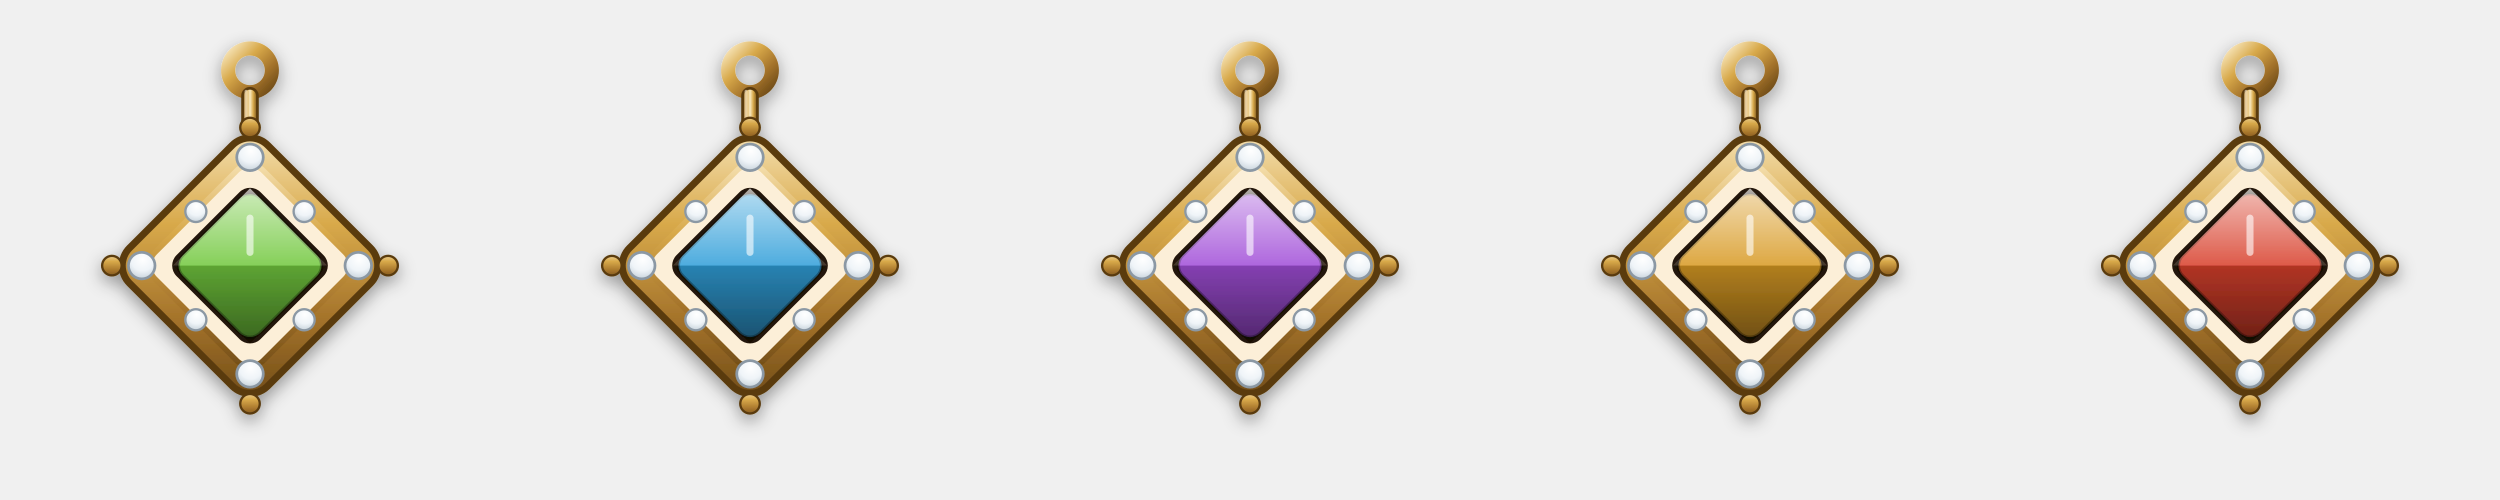
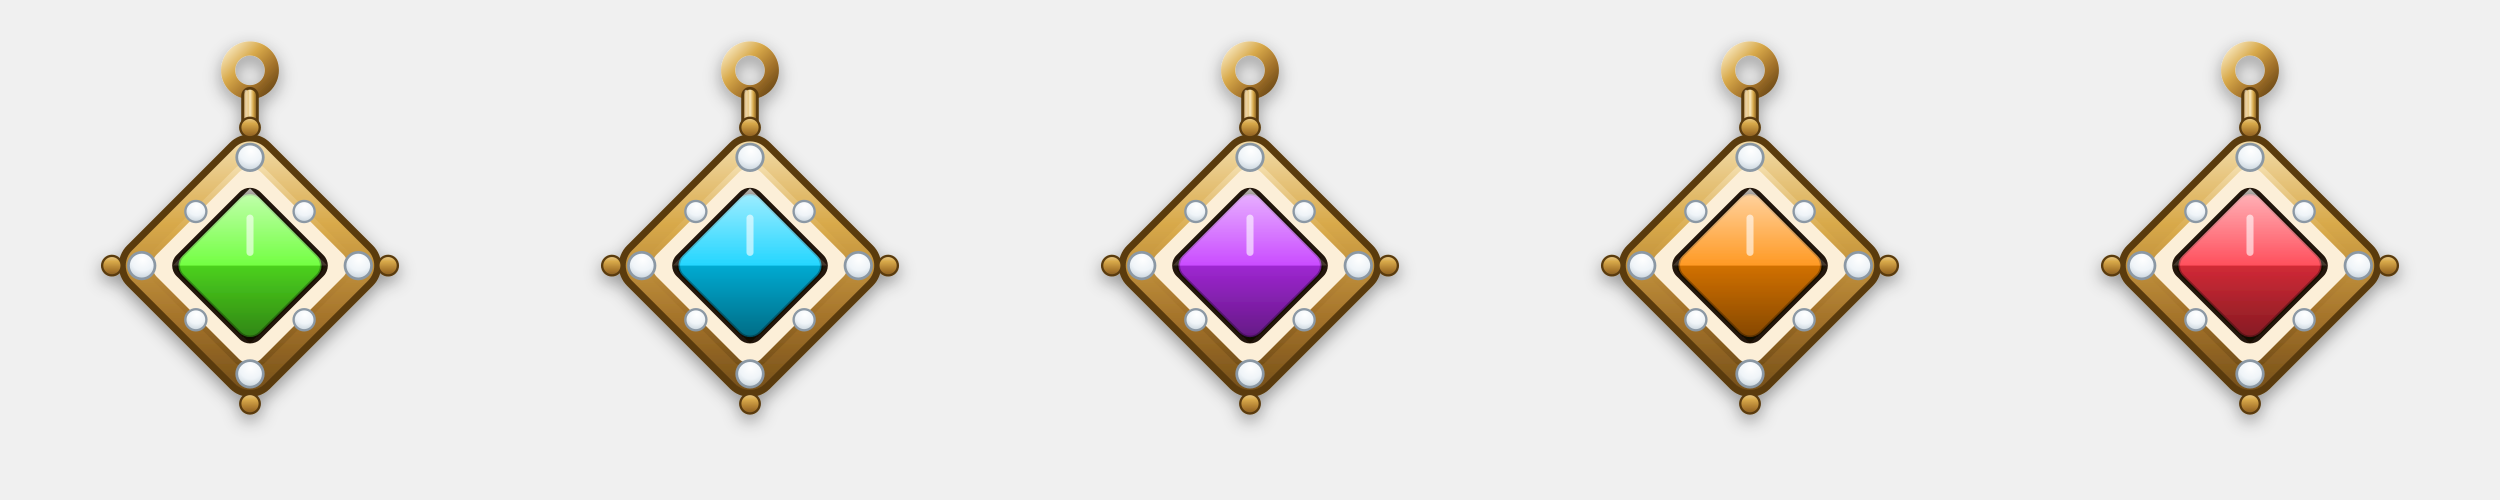
<svg xmlns="http://www.w3.org/2000/svg" xmlns:xlink="http://www.w3.org/1999/xlink" width="320" height="64" viewBox="0 0 320 64" role="img" aria-labelledby="title desc">
  <view id="sessions" viewBox="0 0 64 64" />
  <view id="consultations" viewBox="64 0 64 64" />
  <view id="content" viewBox="128 0 64 64" />
  <view id="notes" viewBox="192 0 64 64" />
  <view id="info" viewBox="256 0 64 64" />
  <defs>
    <linearGradient id="gold-metal" x1="0" y1="0" x2="1" y2="1">
      <stop offset="0" stop-color="#F7E4B8" />
      <stop offset=".35" stop-color="#D8A94A" />
      <stop offset=".7" stop-color="#A3722A" />
      <stop offset="1" stop-color="#6E4A16" />
    </linearGradient>
    <radialGradient id="pave-diamond" cx=".35" cy=".3" r=".8">
      <stop offset="0" stop-color="#FFFFFF" />
      <stop offset=".55" stop-color="#EFF4F8" />
      <stop offset="1" stop-color="#C3CFD8" />
    </radialGradient>
    <linearGradient id="rod-metal" x1="0" y1="0" x2="1" y2="0">
      <stop offset="0" stop-color="#6E4A16" />
      <stop offset=".28" stop-color="#D8A94A" />
      <stop offset=".5" stop-color="#F9EAC2" />
      <stop offset=".72" stop-color="#D8A94A" />
      <stop offset="1" stop-color="#6E4A16" />
    </linearGradient>
    <linearGradient id="stone-facet-highlight" x1="0" y1="0" x2="1" y2="1">
      <stop offset="0" stop-color="#FFFFFF" stop-opacity=".65" />
      <stop offset=".5" stop-color="#FFFFFF" stop-opacity=".14" />
      <stop offset="1" stop-color="#FFFFFF" stop-opacity="0" />
    </linearGradient>
    <linearGradient id="stone-facet-shadow" x1="0" y1="0" x2="1" y2="1">
      <stop offset="0" stop-color="#000000" stop-opacity="0" />
      <stop offset=".5" stop-color="#000000" stop-opacity=".18" />
      <stop offset="1" stop-color="#000000" stop-opacity=".5" />
    </linearGradient>
    <filter id="pendant-shadow" x="-40%" y="-30%" width="180%" height="170%">
      <feGaussianBlur in="SourceAlpha" stdDeviation="1.1" result="blur" />
      <feOffset in="blur" dy=".8" result="off" />
      <feComponentTransfer in="off" result="shadow">
        <feFuncA type="linear" slope=".38" />
      </feComponentTransfer>
      <feMerge>
        <feMergeNode in="shadow" />
        <feMergeNode in="SourceGraphic" />
      </feMerge>
    </filter>
    <g id="pendant-chrome">
      <circle cx="32" cy="9" r="2.8" fill="none" stroke="url(#gold-metal)" stroke-width="1.8" />
      <rect x="31.05" y="11.3" width="1.9" height="5.4" rx=".95" fill="url(#rod-metal)" stroke="#5A3B10" stroke-width=".35" />
      <line x1="31.5" y1="11.7" x2="31.5" y2="16" stroke="#FCEFD8" stroke-width=".4" stroke-linecap="round" opacity=".6" />
      <g transform="translate(32 34) rotate(45)">
        <rect x="-12.5" y="-12.5" width="25" height="25" rx="3.2" fill="url(#gold-metal)" stroke="#5A3B10" stroke-width=".9" />
        <rect x="-9.8" y="-9.8" width="19.6" height="19.6" rx="2.4" fill="#FCEFD8" stroke="url(#gold-metal)" stroke-width=".7" />
        <circle cx="-9.8" cy="-9.8" r="1.7" fill="url(#pave-diamond)" stroke="#8B98A4" stroke-width=".35" />
        <circle cx="9.8" cy="-9.8" r="1.7" fill="url(#pave-diamond)" stroke="#8B98A4" stroke-width=".35" />
        <circle cx="9.8" cy="9.8" r="1.7" fill="url(#pave-diamond)" stroke="#8B98A4" stroke-width=".35" />
        <circle cx="-9.8" cy="9.8" r="1.7" fill="url(#pave-diamond)" stroke="#8B98A4" stroke-width=".35" />
        <circle cx="0" cy="-9.8" r="1.35" fill="url(#pave-diamond)" stroke="#8B98A4" stroke-width=".3" />
        <circle cx="9.8" cy="0" r="1.35" fill="url(#pave-diamond)" stroke="#8B98A4" stroke-width=".3" />
        <circle cx="0" cy="9.8" r="1.35" fill="url(#pave-diamond)" stroke="#8B98A4" stroke-width=".3" />
        <circle cx="-9.8" cy="0" r="1.35" fill="url(#pave-diamond)" stroke="#8B98A4" stroke-width=".3" />
        <circle cx="-12.5" cy="-12.5" r="1.25" fill="url(#gold-metal)" stroke="#5A3B10" stroke-width=".3" />
        <circle cx="12.5" cy="-12.5" r="1.25" fill="url(#gold-metal)" stroke="#5A3B10" stroke-width=".3" />
        <circle cx="12.5" cy="12.5" r="1.25" fill="url(#gold-metal)" stroke="#5A3B10" stroke-width=".3" />
        <circle cx="-12.5" cy="12.5" r="1.25" fill="url(#gold-metal)" stroke="#5A3B10" stroke-width=".3" />
      </g>
    </g>
    <g id="pendant-stone">
      <g transform="translate(32 34) rotate(45)">
        <rect x="-7.6" y="-7.6" width="15.2" height="15.2" rx="1.9" fill="#241608" />
        <rect x="-7" y="-7" width="14" height="14" rx="1.8" fill="currentColor" stroke="#000000" stroke-opacity=".3" stroke-width=".4" />
        <path d="M-7 -7 7 -7 -7 7Z" fill="url(#stone-facet-highlight)" />
        <path d="M7 -7 7 7 -7 7Z" fill="url(#stone-facet-shadow)" />
        <path d="M-4.3 -4.3 -1.2 -1.2" stroke="#FFFFFF" stroke-width=".9" stroke-linecap="round" opacity=".6" />
      </g>
    </g>
  </defs>
  <g id="sessions-icon" filter="url(#pendant-shadow)">
    <use href="#pendant-chrome" xlink:href="#pendant-chrome" />
-     <use href="#pendant-stone" xlink:href="#pendant-stone" color="#72C83E" />
+     <use href="#pendant-stone" xlink:href="#pendant-stone" color="#5CFF24" />
  </g>
  <g id="consultations-icon" transform="translate(64 0)" filter="url(#pendant-shadow)">
    <use href="#pendant-chrome" xlink:href="#pendant-chrome" />
-     <use href="#pendant-stone" xlink:href="#pendant-stone" color="#319FD9" />
+     <use href="#pendant-stone" xlink:href="#pendant-stone" color="#00CFFF" />
  </g>
  <g id="content-icon" transform="translate(128 0)" filter="url(#pendant-shadow)">
    <use href="#pendant-chrome" xlink:href="#pendant-chrome" />
-     <use href="#pendant-stone" xlink:href="#pendant-stone" color="#A14ED8" />
+     <use href="#pendant-stone" xlink:href="#pendant-stone" color="#C12FFF" />
  </g>
  <g id="notes-icon" transform="translate(192 0)" filter="url(#pendant-shadow)">
    <use href="#pendant-chrome" xlink:href="#pendant-chrome" />
-     <use href="#pendant-stone" xlink:href="#pendant-stone" color="#D89A24" />
+     <use href="#pendant-stone" xlink:href="#pendant-stone" color="#FF8900" />
  </g>
  <g id="info-icon" transform="translate(256 0)" filter="url(#pendant-shadow)">
    <use href="#pendant-chrome" xlink:href="#pendant-chrome" />
-     <use href="#pendant-stone" xlink:href="#pendant-stone" color="#D8402C" />
+     <use href="#pendant-stone" xlink:href="#pendant-stone" color="#FF3342" />
  </g>
</svg>
